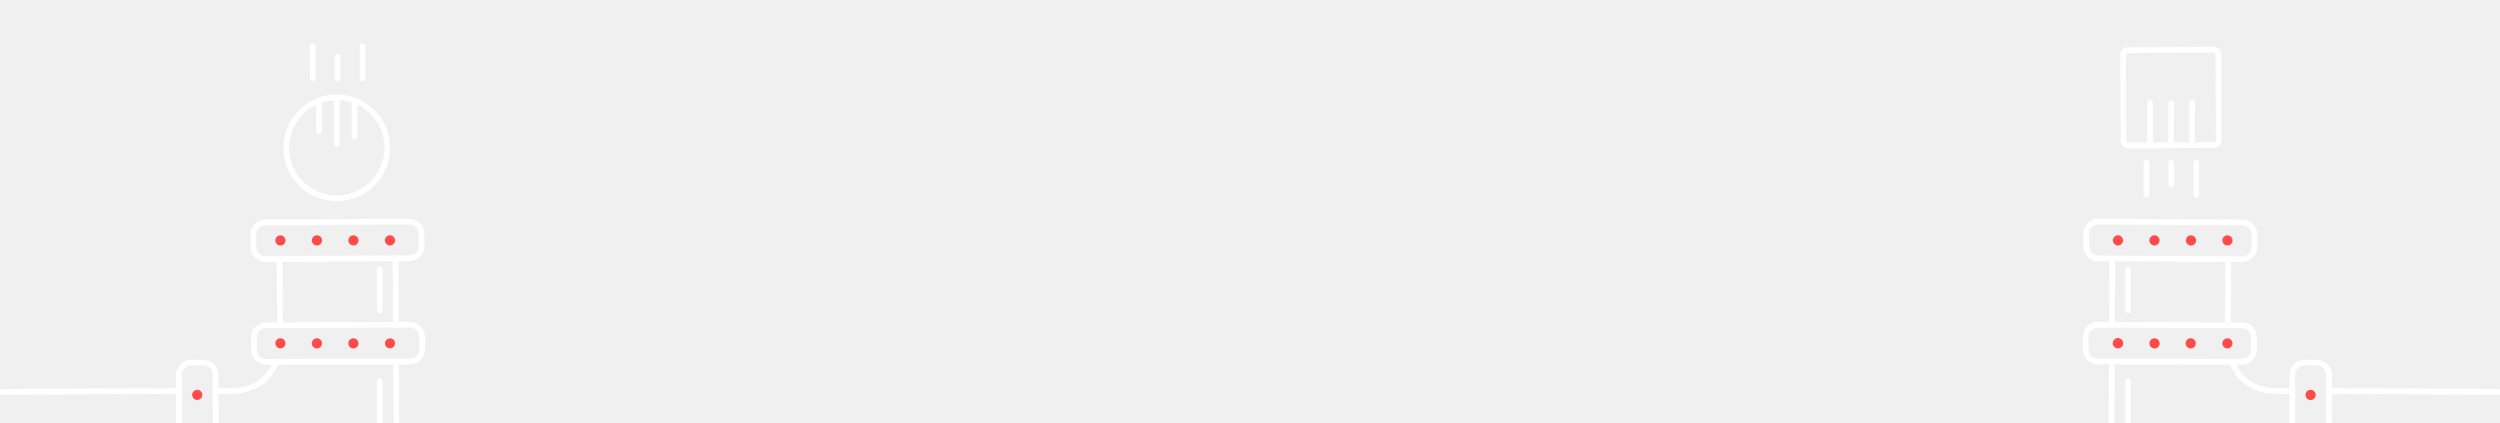
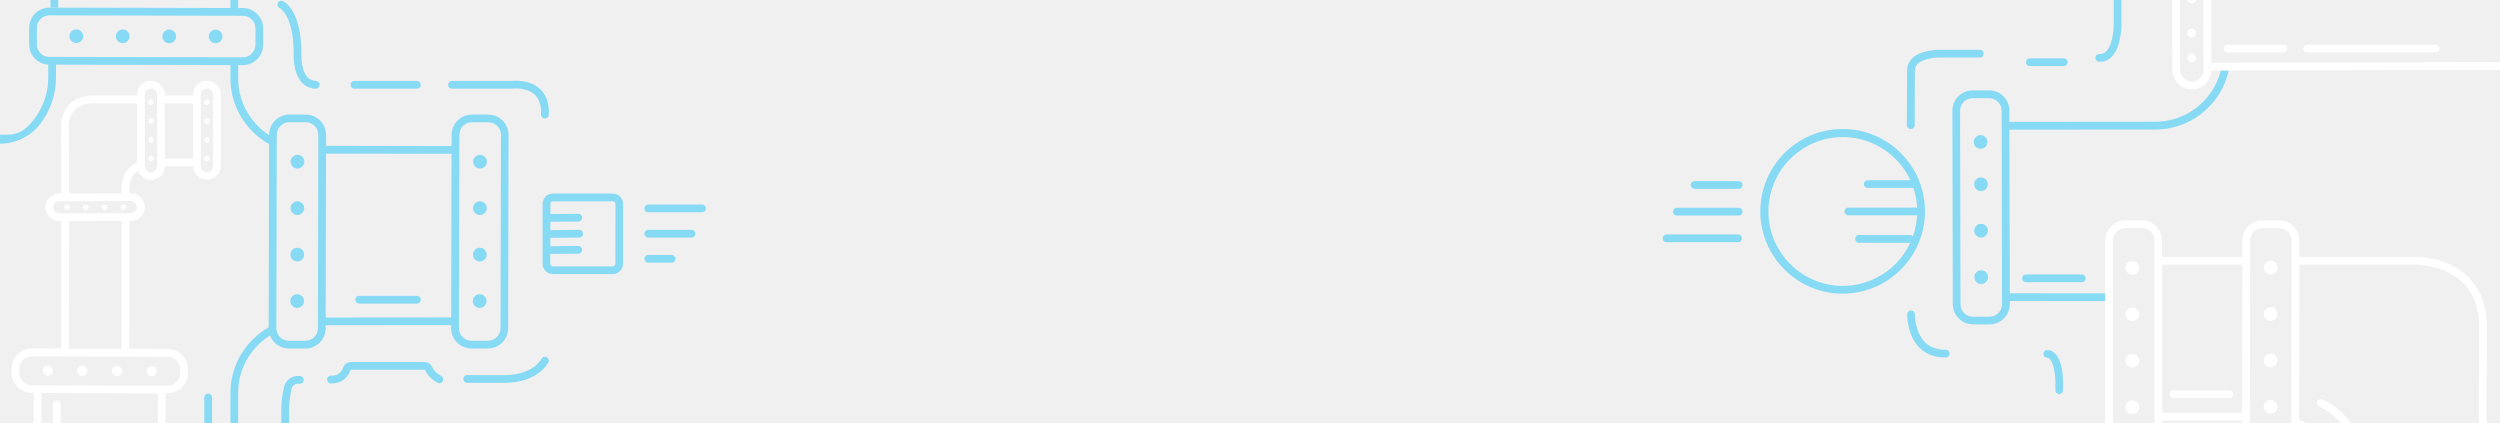
<svg xmlns="http://www.w3.org/2000/svg" viewBox="0 0 1920 324.84">
  <defs>
-     <style>.cls-1{fill:none;}.cls-2{fill:#fff;}.cls-3{fill:#fe4a49;}</style>
+     <style>.cls-1{fill:none;}.cls-2{clip-path:url(#clip-path);}.cls-3{fill:#87daf4;}.cls-4{fill:#fff;}</style>
+     <clipPath id="clip-path">
+       <rect class="cls-1" width="1920" height="324.84" />
+     </clipPath>
  </defs>
  <g id="Pipeline">
-     <path class="cls-1" d="M216.91,196.74l84.6-.47h4.42l8.55,0a7.16,7.16,0,0,0,7.12-7.2l-.05-9.43a7.16,7.16,0,0,0-7.16-7.12h0l-110.53.61a7.17,7.17,0,0,0-7.12,7.2l.05,9.43a7.17,7.17,0,0,0,7.16,7.12h0l8.53,0h4.42Zm82.55-16a3.91,3.91,0,1,1-3.89,3.93A3.91,3.91,0,0,1,299.46,180.72Zm-28,0a3.91,3.91,0,1,1-3.89,3.93A3.91,3.91,0,0,1,271.42,180.72Zm-28,0a3.91,3.91,0,1,1-3.89,3.93A3.91,3.91,0,0,1,243.38,180.72Zm-31.93,3.93a3.91,3.91,0,1,1,3.93,3.89A3.91,3.91,0,0,1,211.46,184.65Z" />
-     <path class="cls-1" d="M217.19,247.54l84.6-.29-.26-46.56-84.6.47Zm72.21-40.47a2.21,2.21,0,1,1,4.42,0v31.31a2.21,2.21,0,0,1-4.42,0Z" />
-     <path class="cls-1" d="M302,279.85l-88.54.3a37.33,37.33,0,0,1-7.56,11.53c-7.08,7.25-17,10.89-29.42,10.8l-8.72,0L168,383.1c37.88-.18,70-.3,87.58-.3,4.44,0,7.95,0,10.39,0h.39c11,0,19.67-3.18,25.81-9.45,10.5-10.72,10.16-27.13,10.15-27.34Zm-8.16,68.56c0,.26-.59,25.76-28.24,25.76H187.5a2.21,2.21,0,1,1,0-4.42h78.08c23.22,0,23.8-20.52,23.82-21.36V292.89a2.21,2.21,0,1,1,4.42,0Z" />
-     <path class="cls-1" d="M322,258.76a7.16,7.16,0,0,0-7.16-7.14h0l-8.58,0h-4.42l-84.6.29H212.8l-8.5,0a7.16,7.16,0,0,0-7.14,7.19l0,9.43a7.11,7.11,0,0,0,2.11,5.06,7.26,7.26,0,0,0,5.07,2.08l6,0h4.69l86.89-.3h4.42l8.53,0a7.17,7.17,0,0,0,7.14-7.19l0-9.43ZM216.88,267.3a3.9,3.9,0,0,1-1.5.3,4,4,0,0,1-.78-.08,3.9,3.9,0,0,1,.45-7.71c.1,0,.2,0,.3,0a3.91,3.91,0,0,1,1.52,7.51Zm26.54.3a3.91,3.91,0,1,1,3.9-3.92A3.91,3.91,0,0,1,243.42,267.6Zm28,0a3.91,3.91,0,1,1,3.9-3.92A3.91,3.91,0,0,1,271.46,267.6Zm30.45-.86a3.87,3.87,0,1,1,1.48-3.06A3.87,3.87,0,0,1,301.91,266.74Z" />
-     <path class="cls-1" d="M1622.28,196.26h2.21l84.6.47h4.42l8.53,0h0a7.17,7.17,0,0,0,7.16-7.12l.05-9.43a7.17,7.17,0,0,0-7.12-7.2l-110.53-.61h0a7.16,7.16,0,0,0-7.16,7.12l-.05,9.43a7.16,7.16,0,0,0,7.12,7.2l8.55,0Zm88.38-15.54a3.91,3.91,0,1,1-3.93,3.89A3.91,3.91,0,0,1,1710.66,180.72Zm-28,0a3.91,3.91,0,1,1-3.93,3.89A3.91,3.91,0,0,1,1682.62,180.72Zm-28,0a3.91,3.91,0,1,1-3.93,3.89A3.91,3.91,0,0,1,1654.59,180.72Zm-28,0a3.91,3.91,0,1,1-3.93,3.89A3.91,3.91,0,0,1,1626.55,180.72Z" />
-     <path class="cls-1" d="M258.61,150.1a36.6,36.6,0,0,0,15.81-69.62v24.57a2.21,2.21,0,1,1-4.42,0V80.14a2.19,2.19,0,0,1,.42-1.28A36.34,36.34,0,0,0,260.81,77c0,.05,0,.1,0,.15v33.24a2.21,2.21,0,1,1-4.42,0V77.11c0-.05,0-.1,0-.15a36.35,36.35,0,0,0-9.19,1.75v22.06a2.21,2.21,0,1,1-4.42,0V80.48a36.6,36.6,0,0,0,15.81,69.62Z" />
-     <path class="cls-1" d="M1634.56,109.5h0l14.43-.08.05-30.38a2.21,2.21,0,0,1,2.21-2.21h0a2.21,2.21,0,0,1,2.21,2.21l-.05,30.35,11.71-.06.16-30.13a2.21,2.21,0,0,1,2.21-2.2h0a2.21,2.21,0,0,1,2.2,2.22l-.16,30.08,11.8-.06.07-30.38a2.21,2.21,0,0,1,2.21-2.2h0a2.21,2.21,0,0,1,2.2,2.21l-.07,30.35,14.64-.08a1.47,1.47,0,0,0,1.46-1.47l-.34-65.84a1.45,1.45,0,0,0-.44-1,1.43,1.43,0,0,0-1-.43l-65.84.34a1.49,1.49,0,0,0-1.46,1.47l.34,65.84A1.49,1.49,0,0,0,1634.56,109.5Z" />
-     <path class="cls-1" d="M163.61,385.33v-2.21l-.27-80.68V298l0-10.18a7.16,7.16,0,0,0-7.16-7.14h0l-9.43,0h0a7.16,7.16,0,0,0-7.14,7.19l0,10.14v4.42l.28,80.75v4.42l0,10.79a7.17,7.17,0,0,0,7.16,7.14h0l9.43,0a7.17,7.17,0,0,0,7.14-7.19l0-10.82Zm-16-82.86a3.9,3.9,0,1,1-.08.81A3.89,3.89,0,0,1,147.63,302.47Zm3.9,23.42a3.91,3.91,0,1,1-3.9,3.92A3.91,3.91,0,0,1,151.53,325.89Zm.09,26.54a3.91,3.91,0,1,1-3.9,3.92A3.91,3.91,0,0,1,151.62,352.42Zm4,30.74a3.89,3.89,0,0,1-7.76,0c0-.11,0-.21,0-.32a3.91,3.91,0,1,1,7.82,0C155.64,383,155.61,383.06,155.61,383.16Z" />
-     <path class="cls-1" d="M1624.21,247.25l84.6.29.26-46.38-84.6-.47Zm8-40.18a2.21,2.21,0,1,1,4.42,0v31.31a2.21,2.21,0,1,1-4.42,0Z" />
-     <path class="cls-1" d="M-89.51,303.75l-1.4,80.83c17.43-.11,131.14-.83,226.34-1.32l-.28-80.76C62.4,302.73-70.91,303.63-89.51,303.75Z" />
-     <path class="cls-1" d="M1779.35,280.73h0l-9.43,0h0a7.16,7.16,0,0,0-7.16,7.14l0,10.18v4.42l-.27,80.68v4.42l0,10.82a7.17,7.17,0,0,0,7.14,7.19l9.43,0h0a7.17,7.17,0,0,0,7.16-7.14l0-10.79v-4.42l.28-80.75v-4.42l0-10.14a7.16,7.16,0,0,0-7.14-7.19Zm-1.19,102.46a3.89,3.89,0,0,1-7.76,0c0-.1,0-.2,0-.3a3.91,3.91,0,0,1,7.82,0C1778.19,383,1778.17,383.09,1778.16,383.2Zm-3.8-23a3.91,3.91,0,1,1,3.92-3.9A3.91,3.91,0,0,1,1774.36,360.24Zm.09-26.53a3.91,3.91,0,1,1,3.92-3.9A3.91,3.91,0,0,1,1774.45,333.71Zm.09-26.54a3.91,3.91,0,0,1,0-7.82,4,4,0,0,1,3.81,3.11,3.9,3.9,0,0,1-3.84,4.71Z" />
-     <path class="cls-1" d="M1790.85,302.5l-.28,80.76c95.19.49,208.91,1.21,226.34,1.32l-1.4-80.83C1996.92,303.63,1863.6,302.73,1790.85,302.5Z" />
-     <path class="cls-1" d="M1720.13,291.67a37.32,37.32,0,0,1-7.56-11.53l-88.54-.3-.37,66.19c0,.22-.34,16.62,10.15,27.34,6.14,6.27,14.82,9.45,25.81,9.45h.39c2.44,0,6,0,10.39,0,17.57,0,49.69.12,87.58.3l.27-80.65-8.72,0C1737.1,302.56,1727.21,298.93,1720.13,291.67Zm18.38,82.49h-78.08c-27.65,0-28.23-25.5-28.24-25.76V292.89a2.21,2.21,0,1,1,4.42,0v55.49c0,.84.59,21.36,23.82,21.36h78.08a2.21,2.21,0,0,1,0,4.42Z" />
-     <path class="cls-1" d="M1710.94,275.72h4.69l6,0a7.26,7.26,0,0,0,5.07-2.08,7.11,7.11,0,0,0,2.11-5.06l0-9.43a7.16,7.16,0,0,0-7.14-7.19l-8.5,0h-4.42l-84.6-.29h-4.42l-8.58,0h0a7.16,7.16,0,0,0-7.16,7.14h0l0,9.43a7.17,7.17,0,0,0,7.14,7.19l8.53,0h4.42Zm-2.2-15.43a3.88,3.88,0,0,1,1.91-.51c.1,0,.2,0,.3,0a3.9,3.9,0,0,1,.45,7.71,4,4,0,0,1-.78.08,3.9,3.9,0,0,1-1.88-7.31Zm-26.13-.51a3.91,3.91,0,1,1-3.92,3.9A3.91,3.91,0,0,1,1682.62,259.78Zm-28,0a3.91,3.91,0,1,1-3.92,3.9A3.91,3.91,0,0,1,1654.58,259.78Zm-32,3.9a4,4,0,1,1,1.48,3.06A3.89,3.89,0,0,1,1622.62,263.68Z" />
-     <path class="cls-2" d="M258.61,154.52a41,41,0,1,0-41-41A41.07,41.07,0,0,0,258.61,154.52Zm-15.81-74v20.29a2.21,2.21,0,1,0,4.42,0V78.71A36.35,36.35,0,0,1,256.42,77c0,.05,0,.1,0,.15v33.24a2.21,2.21,0,1,0,4.42,0V77.11c0-.05,0-.1,0-.15a36.34,36.34,0,0,1,9.61,1.89,2.19,2.19,0,0,0-.42,1.28v24.92a2.21,2.21,0,1,0,4.42,0V80.48a36.61,36.61,0,1,1-31.61,0Z" />
-     <path class="cls-2" d="M240.11,62.45a2.21,2.21,0,0,0,2.21-2.21V35.51a2.21,2.21,0,1,0-4.42,0V60.24A2.21,2.21,0,0,0,240.11,62.45Z" />
-     <path class="cls-2" d="M259.3,62.45a2.21,2.21,0,0,0,2.21-2.21V43.66a2.21,2.21,0,0,0-4.42,0V60.24A2.21,2.21,0,0,0,259.3,62.45Z" />
-     <path class="cls-2" d="M278.48,62.45a2.21,2.21,0,0,0,2.21-2.21V35.51a2.21,2.21,0,0,0-4.42,0V60.24A2.21,2.21,0,0,0,278.48,62.45Z" />
-     <path class="cls-2" d="M1634.56,113.92h0l65.84-.34a5.9,5.9,0,0,0,5.86-5.92l-.34-65.84a5.9,5.9,0,0,0-5.88-5.86h0l-65.84.34a5.89,5.89,0,0,0-5.85,5.92l.34,65.84A5.89,5.89,0,0,0,1634.56,113.92Zm-.35-73.19,65.84-.34a1.43,1.43,0,0,1,1,.43,1.45,1.45,0,0,1,.44,1l.34,65.84a1.47,1.47,0,0,1-1.46,1.47l-14.64.08.07-30.35a2.21,2.21,0,0,0-2.2-2.21h0a2.21,2.21,0,0,0-2.21,2.2l-.07,30.38-11.8.06.16-30.08a2.21,2.21,0,0,0-2.2-2.22h0a2.21,2.21,0,0,0-2.21,2.2l-.16,30.13-11.71.06.05-30.35a2.21,2.21,0,0,0-2.21-2.21h0a2.21,2.21,0,0,0-2.21,2.21l-.05,30.38-14.43.08h0a1.49,1.49,0,0,1-1.47-1.46l-.34-65.84A1.49,1.49,0,0,1,1634.21,40.73Z" />
-     <path class="cls-2" d="M1646.21,124.92v24.73a2.21,2.21,0,1,0,4.42,0V124.92a2.21,2.21,0,1,0-4.42,0Z" />
-     <path class="cls-2" d="M1665.4,124.92V141.5a2.21,2.21,0,1,0,4.42,0V124.92a2.21,2.21,0,1,0-4.42,0Z" />
-     <path class="cls-2" d="M1684.58,124.92v24.73a2.21,2.21,0,1,0,4.42,0V124.92a2.21,2.21,0,1,0-4.42,0Z" />
-     <path class="cls-2" d="M2019.9,301.52a2.21,2.21,0,0,0-2.19-2.17c-1.84,0-149-1-226.84-1.27l0-10.14a11.58,11.58,0,0,0-11.54-11.62l-9.43,0h0a11.58,11.58,0,0,0-11.58,11.54l0,10.2-8.76,0c-11.18.06-20-3.1-26.2-9.44a31.92,31.92,0,0,1-5.86-8.45h4.2a11.58,11.58,0,0,0,11.58-11.54l0-9.43a11.58,11.58,0,0,0-11.54-11.62l-8.49,0,.26-46.37,8.53,0h.07a11.6,11.6,0,0,0,11.58-11.52l.05-9.43a11.6,11.6,0,0,0-11.52-11.65L1611.68,168A11.58,11.58,0,0,0,1600,179.54L1600,189a11.58,11.58,0,0,0,11.52,11.65l8.55,0-.26,46.57-8.59,0h0a11.58,11.58,0,0,0-11.58,11.54l0,9.43a11.6,11.6,0,0,0,11.54,11.62l8.52,0-.37,66.12c0,.75-.42,18.39,11.39,30.49,7,7.17,16.75,10.8,29,10.8h.42c12.1-.08,50.49.06,97.92.28l0,10.83A11.6,11.6,0,0,0,1769.48,410l9.43,0h0a11.6,11.6,0,0,0,11.58-11.54l0-10.78c102.54.53,226.6,1.32,228.59,1.33h0a2.21,2.21,0,0,0,2.21-2.25ZM1611.52,196.2a7.16,7.16,0,0,1-7.12-7.2l.05-9.43a7.16,7.16,0,0,1,7.16-7.12h0l110.53.61a7.17,7.17,0,0,1,7.12,7.2l-.05,9.43a7.17,7.17,0,0,1-7.16,7.12h0l-8.53,0h-4.42l-84.6-.47h-4.42Zm97.55,5-.26,46.38-84.6-.29.26-46.56Zm-89.44,74.25-8.53,0a7.17,7.17,0,0,1-7.14-7.19l0-9.43h0a7.16,7.16,0,0,1,7.16-7.14h0l8.58,0h4.42l84.6.29h4.42l8.5,0a7.16,7.16,0,0,1,7.14,7.19l0,9.43a7.11,7.11,0,0,1-2.11,5.06,7.26,7.26,0,0,1-5.07,2.08l-6,0h-4.69l-86.89-.3h-4.42ZM1758,383.1c-37.88-.18-70-.3-87.58-.3-4.44,0-7.95,0-10.39,0h-.39c-11,0-19.67-3.18-25.81-9.45-10.5-10.72-10.16-27.13-10.15-27.34l.37-66.19,88.54.3a37.32,37.32,0,0,0,7.56,11.53c7.08,7.25,17,10.89,29.42,10.8l8.72,0Zm28.46-85v4.42l-.28,80.75v4.42l0,10.79a7.17,7.17,0,0,1-7.16,7.14h0l-9.43,0a7.17,7.17,0,0,1-7.14-7.19l0-10.82v-4.42l.27-80.68V298l0-10.18a7.16,7.16,0,0,1,7.16-7.14h0l9.43,0h0a7.16,7.16,0,0,1,7.14,7.19Zm4.13,85.19.28-80.76c72.75.23,206.07,1.13,224.67,1.25l1.4,80.83C1999.49,384.47,1885.77,383.75,1790.58,383.26Z" />
-     <path class="cls-2" d="M1634.4,240.59a2.21,2.21,0,0,0,2.21-2.21V207.07a2.21,2.21,0,1,0-4.42,0v31.31A2.21,2.21,0,0,0,1634.4,240.59Z" />
-     <path class="cls-2" d="M1738.51,369.75h-78.08c-23.22,0-23.8-20.52-23.82-21.36V292.89a2.21,2.21,0,1,0-4.42,0v55.52c0,.26.59,25.76,28.24,25.76h78.08a2.21,2.21,0,0,0,0-4.42Z" />
-     <circle class="cls-3" cx="1626.53" cy="184.63" r="3.91" transform="translate(1432.87 1810.11) rotate(-89.68)" />
-     <circle class="cls-3" cx="1654.57" cy="184.63" r="3.91" transform="translate(1460.76 1838.14) rotate(-89.68)" />
-     <circle class="cls-3" cx="1682.6" cy="184.63" r="3.91" transform="translate(1488.64 1866.18) rotate(-89.68)" />
-     <circle class="cls-3" cx="1710.64" cy="184.63" r="3.91" transform="translate(1516.52 1894.22) rotate(-89.68)" />
-     <path class="cls-3" d="M1709.13,267.3a3.9,3.9,0,0,0,1.5.3,4,4,0,0,0,.78-.08,3.9,3.9,0,0,0-.45-7.71c-.1,0-.2,0-.3,0a3.91,3.91,0,0,0-1.52,7.51Z" />
-     <circle class="cls-3" cx="1682.6" cy="263.69" r="3.91" transform="translate(1413.19 1945.39) rotate(-89.81)" />
-     <circle class="cls-3" cx="1654.56" cy="263.69" r="3.91" transform="translate(1385.23 1917.35) rotate(-89.8)" />
-     <path class="cls-3" d="M1626.51,267.6a4,4,0,1,0-2.41-.86A3.91,3.91,0,0,0,1626.51,267.6Z" />
-     <path class="cls-3" d="M1777,300.25a3.92,3.92,0,0,0-6.29,2.2,3.92,3.92,0,1,0,6.29-2.2Z" />
-     <path class="cls-2" d="M291.61,240.59a2.21,2.21,0,0,0,2.21-2.21V207.07a2.21,2.21,0,1,0-4.42,0v31.31A2.21,2.21,0,0,0,291.61,240.59Z" />
-     <path class="cls-2" d="M291.61,290.68a2.21,2.21,0,0,0-2.21,2.21v55.49c0,.84-.59,21.36-23.82,21.36H187.5a2.21,2.21,0,1,0,0,4.42h78.08c27.65,0,28.23-25.5,28.24-25.76V292.89A2.21,2.21,0,0,0,291.61,290.68Z" />
-     <circle class="cls-3" cx="299.48" cy="184.63" r="3.91" transform="translate(-1.02 1.66) rotate(-0.32)" />
-     <circle class="cls-3" cx="271.44" cy="184.63" r="3.91" transform="translate(-1.02 1.51) rotate(-0.32)" />
-     <circle class="cls-3" cx="243.41" cy="184.63" r="3.91" transform="translate(-1.02 1.36) rotate(-0.32)" />
-     <circle class="cls-3" cx="215.37" cy="184.63" r="3.91" transform="translate(-1.01 1.19) rotate(-0.31)" />
-     <path class="cls-2" d="M323,250.57a11.5,11.5,0,0,0-8.16-3.36h0l-8.59,0L306,200.67l8.55,0A11.58,11.58,0,0,0,326,189l-.05-9.43A11.58,11.58,0,0,0,314.33,168l-110.53.61a11.6,11.6,0,0,0-11.52,11.65l.05,9.43a11.6,11.6,0,0,0,11.58,11.52H204l8.53,0,.26,46.37-8.49,0a11.58,11.58,0,0,0-11.54,11.62l0,9.43a11.58,11.58,0,0,0,11.58,11.54h4.2a31.92,31.92,0,0,1-5.86,8.45c-6.21,6.34-15,9.51-26.2,9.44l-8.76,0,0-10.2a11.58,11.58,0,0,0-11.58-11.54h0l-9.43,0a11.58,11.58,0,0,0-11.54,11.62l0,10.14c-77.86.25-225,1.26-226.84,1.27a2.21,2.21,0,0,0-2.19,2.17l-1.47,85.25a2.21,2.21,0,0,0,.64,1.59,2.21,2.21,0,0,0,1.57.66h0c2,0,126-.8,228.59-1.33l0,10.78A11.6,11.6,0,0,0,147.06,410h0l9.43,0a11.6,11.6,0,0,0,11.54-11.62l0-10.83c47.43-.23,85.82-.36,97.92-.28h.42c12.24,0,22-3.63,29-10.8,11.81-12.09,11.41-29.74,11.39-30.49l-.37-66.12,8.52,0a11.6,11.6,0,0,0,11.54-11.62l0-9.43A11.51,11.51,0,0,0,323,250.57Zm-413.92,134,1.4-80.83c18.6-.13,151.92-1,224.67-1.25l.28,80.76C40.24,383.75-73.48,384.47-90.91,384.58Zm247.43,21-9.43,0h0a7.17,7.17,0,0,1-7.16-7.14l0-10.79v-4.42l-.28-80.75v-4.42l0-10.14a7.16,7.16,0,0,1,7.14-7.19h0l9.43,0h0a7.16,7.16,0,0,1,7.16,7.14l0,10.18v4.42l.27,80.68v4.42l0,10.82A7.17,7.17,0,0,1,156.52,405.55Zm56-208.79-8.53,0h0a7.17,7.17,0,0,1-7.16-7.12l-.05-9.43a7.17,7.17,0,0,1,7.12-7.2l110.53-.61h0a7.16,7.16,0,0,1,7.16,7.12l.05,9.43a7.16,7.16,0,0,1-7.12,7.2l-8.55,0h-4.42l-84.6.47h-4.42Zm89.31,50.48-84.6.29-.26-46.38,84.6-.47Zm-9.61,126.13c-6.14,6.27-14.82,9.45-25.81,9.45H266c-2.44,0-6,0-10.39,0-17.57,0-49.69.12-87.58.3l-.27-80.65,8.72,0c12.44.09,22.34-3.55,29.42-10.8a37.33,37.33,0,0,0,7.56-11.53l88.54-.3.37,66.19C302.35,346.25,302.69,362.65,292.19,373.38Zm22.71-98-8.53,0H302l-86.89.3h-4.69l-6,0a7.26,7.26,0,0,1-5.07-2.08,7.11,7.11,0,0,1-2.11-5.06l0-9.43a7.16,7.16,0,0,1,7.14-7.19l8.5,0h4.42l84.6-.29h4.42l8.58,0h0a7.16,7.16,0,0,1,7.16,7.14h0l0,9.43A7.17,7.17,0,0,1,314.9,275.38Z" />
-     <path class="cls-3" d="M217.26,260.29a3.87,3.87,0,0,0-1.91-.51c-.1,0-.2,0-.3,0a3.9,3.9,0,0,0-.45,7.71,4,4,0,0,0,.78.08,3.9,3.9,0,0,0,1.88-7.31Z" />
-     <circle class="cls-3" cx="243.41" cy="263.69" r="3.91" transform="translate(-0.9 0.83) rotate(-0.19)" />
-     <circle class="cls-3" cx="271.44" cy="263.69" r="3.91" transform="translate(-0.9 0.93) rotate(-0.19)" />
-     <path class="cls-3" d="M301.87,260.62a3.87,3.87,0,1,0,1.52,3.06A3.87,3.87,0,0,0,301.87,260.62Z" />
-     <path class="cls-3" d="M151.47,307.17a3.91,3.91,0,0,0,0-7.82,4,4,0,0,0-3.81,3.11,3.9,3.9,0,0,0,3.84,4.71Z" />
+     <g class="cls-2">
+       <polygon class="cls-3" points="44.74 -11.35 38.8 -11.35 38.8 5.85 44.74 5.87 44.74 -11.35" />
+       <path class="cls-3" d="M1478.38,162.43a63.23,63.23,0,1,0-63.23,63.09A63.23,63.23,0,0,0,1478.38,162.43Zm-63.23,57.15a57.15,57.15,0,1,1,52-81.18H1434.9a3,3,0,1,0,0,5.94h34.58a56.65,56.65,0,0,1,2.89,15.22,3,3,0,0,0-.74-.1H1420a3,3,0,1,0,0,5.94h51.6a3,3,0,0,0,.74-.1,56.64,56.64,0,0,1-3.22,16.22,3,3,0,0,0-2.2-1h-38.69a3,3,0,1,0,0,5.94h38.69l.18,0A57.36,57.36,0,0,1,1415.15,219.58Z" />
+       <path class="cls-3" d="M1549.57-25.57V-96.75h157.54V-32.8h5.94V-96.75h89.26v47.43a3,3,0,0,0,3,3,3,3,0,0,0,3-3V-96.75h10v-5.94h-10v-6.54a3,3,0,0,0-3-3,3,3,0,0,0-3,3v6.54h-89.26v-103a3,3,0,0,0-.06-.56h40.85v-5.94H1470.42v-122h283.42v-5.94H1470.42v-7.37A15.59,15.59,0,0,0,1454.85-363h-12.68a15.59,15.59,0,0,0-15.57,15.57v148.57a15.59,15.59,0,0,0,15.57,15.57h12.68a15.59,15.59,0,0,0,15.57-15.57v-7.37h236.75a3,3,0,0,0-.06.56v103H1549.47A15.59,15.59,0,0,0,1534-116.52h-7a15.59,15.59,0,0,0-15.57,15.57v79.58A15.59,15.59,0,0,0,1527-5.8h7a15.59,15.59,0,0,0,15.47-13.83h73.85V18.59c0,4.15-.92,16-5.71,20.8a6.63,6.63,0,0,1-4.91,2.09,3,3,0,1,0,0,5.94,12.45,12.45,0,0,0,9.14-3.86c7.52-7.6,7.43-24.33,7.43-25V-19.63h39v-5.94Zm-85.1-173.33a9.64,9.64,0,0,1-9.63,9.63h-12.68a9.64,9.64,0,0,1-9.63-9.63V-347.47a9.64,9.64,0,0,1,9.63-9.63h12.68a9.64,9.64,0,0,1,9.63,9.63Zm79.16,177.53a9.64,9.64,0,0,1-9.63,9.63h-7a9.64,9.64,0,0,1-9.63-9.63v-79.58a9.64,9.64,0,0,1,9.63-9.63h7a9.64,9.64,0,0,1,9.63,9.63Z" />
+       <path class="cls-3" d="M1543.22,99.61l111.13-.1A57.93,57.93,0,0,0,1711.71,54h-6.09a52,52,0,0,1-51.22,39.51l-111.18.1,0-8.66a15.57,15.57,0,0,0-15.57-15.54h0l-12.67,0a15.57,15.57,0,0,0-15.54,15.6l.32,148.57a15.59,15.59,0,0,0,15.57,15.54h0l12.68,0a15.57,15.57,0,0,0,15.54-15.6v-2.35l73.22.06v-5.94l-73.23-.06Zm-8.46,140.8a9.57,9.57,0,0,1-6.8,2.84l-12.67,0h0a9.64,9.64,0,0,1-9.64-9.61l-.32-148.57a9.63,9.63,0,0,1,9.61-9.65l12.68,0h0a9.63,9.63,0,0,1,9.63,9.61l.32,148.57A9.56,9.56,0,0,1,1534.76,240.41Z" />
+       <path class="cls-4" d="M1985.57-29.64a22.34,22.34,0,0,0-12.39-3.73h0l-148.89.32v.14a3,3,0,0,1-3,3,3,3,0,0,1-3-3V-33l-105.25.23h-5.94l-9,0a14.83,14.83,0,0,0-4.38-10.13,14.85,14.85,0,0,0-10.55-4.36h0a15,15,0,0,0-14.92,15v12.66l.16,73.32a15,15,0,0,0,15,14.92h0a15,15,0,0,0,14.9-14.54l7.35,0h6.09l209-.45,52.61-.11A22.47,22.47,0,0,0,1995.74,31l-.09-41.92a22.37,22.37,0,0,0-5.58-14.75A22.64,22.64,0,0,0,1985.57-29.64ZM1683.35,62.67h0a9,9,0,0,1-9-9l-.18-86a9,9,0,0,1,9-9h0a9,9,0,0,1,6.36,2.63,9,9,0,0,1,2.65,6.37l.18,86A9,9,0,0,1,1683.35,62.67ZM1989.8,31a16.53,16.53,0,0,1-16.49,16.56l-275,.59-.16-75,275-.59h0a16.42,16.42,0,0,1,11.66,4.82,16.41,16.41,0,0,1,4.87,11.68Z" />
+       <path class="cls-4" d="M1997.87,664.23a3,3,0,0,0-3-2.92l-74.21-.48-10.7-.07c-.07-41.91-.22-142.34-.25-233.85l11,0h3.48a15.59,15.59,0,0,0,15.57-15.54l0-12.68a15.59,15.59,0,0,0-15.54-15.6h-3.54l-11,0c0-61.69.08-113.31.29-130.64.21-16.72-4.6-30.05-14.3-39.62-16.16-16-39.9-15.56-40.82-15.53h-89l0-12.44a15.57,15.57,0,0,0-15.54-15.6l-12.68,0h0a15.57,15.57,0,0,0-15.57,15.54l0,12.54h-61.61V184.81A15.59,15.59,0,0,0,1645,169.24h-12.68a15.59,15.59,0,0,0-15.57,15.57V333.38A15.59,15.59,0,0,0,1632.29,349H1645a15.59,15.59,0,0,0,15.57-15.57V322.91h61.34l0,10.43a15.59,15.59,0,0,0,15.54,15.6l12.68,0h0a15.57,15.57,0,0,0,15.57-15.54v-4.61a43.07,43.07,0,0,1,11.28,7.91c8.5,8.39,12.72,20.28,12.53,35.32,0,3-.07,6.6-.1,10.79l-13.72,0h0a15.59,15.59,0,0,0-15.57,15.54l0,12.68h0a15.59,15.59,0,0,0,15.54,15.6l13.65,0c-.12,71.79.1,184.51.2,233.41-36.15-.19-71.19-.36-99.44-.45l0-13.64a15.57,15.57,0,0,0-15.52-15.62l-12.68,0h-.05a15.59,15.59,0,0,0-15.57,15.52l0,13.71c-4.71,0-8.68,0-11.78,0h-.53c-14.77,0-26.45-4.27-34.69-12.7a42.93,42.93,0,0,1-7.88-11.36l5.6,0h.05A15.57,15.57,0,0,0,1612.53,620l0-12.68a15.57,15.57,0,0,0-15.52-15.62l-11.42,0,.35-62.33,11.46.06h.09a15.59,15.59,0,0,0,15.57-15.48l.07-12.68a15.57,15.57,0,0,0-15.48-15.66l-148.57-.82a15.57,15.57,0,0,0-15.66,15.48l-.07,12.68a15.57,15.57,0,0,0,15.48,15.66l11.5.06-.35,62.6-11.55,0h-.05a15.57,15.57,0,0,0-15.57,15.52l0,12.68A15.59,15.59,0,0,0,1448.33,635l11.45,0-.42,75.2-.08,13.68c0,1-.57,24.73,15.31,41,9.41,9.64,22.52,14.52,39,14.52h.57c16.27-.11,67.87.07,131.63.38l0,14.56A15.57,15.57,0,0,0,1661.24,810l12.68,0h.05a15.57,15.57,0,0,0,15.57-15.52l0-14.49c137.84.71,304.59,1.77,307.27,1.79h0a3,3,0,0,0,3-3ZM1654.6,333.38A9.64,9.64,0,0,1,1645,343h-12.68a9.64,9.64,0,0,1-9.63-9.63V184.81a9.64,9.64,0,0,1,9.63-9.63H1645a9.64,9.64,0,0,1,9.63,9.63ZM1721.89,317h-61.35V203.24h61.59Zm37.84,16.45a9.63,9.63,0,0,1-9.63,9.61h0l-12.68,0a9.64,9.64,0,0,1-9.61-9.65l.32-148.57a9.63,9.63,0,0,1,9.63-9.61h0l12.68,0a9.64,9.64,0,0,1,9.61,9.65ZM1448.91,522.66a9.63,9.63,0,0,1-9.57-9.68l.07-12.68a9.63,9.63,0,0,1,9.63-9.58h.06l148.57.82a9.63,9.63,0,0,1,9.58,9.68l-.07,12.68a9.64,9.64,0,0,1-9.63,9.57h-.05ZM1580,529.33l-.35,62.34L1466,591.28l.35-62.58ZM1448.36,629.1a9.64,9.64,0,0,1-9.6-9.66l0-12.68h0a9.63,9.63,0,0,1,9.63-9.6h0l148.57.51a9.64,9.64,0,0,1,9.6,9.66l0,12.68a9.63,9.63,0,0,1-9.63,9.6h0Zm197.44,144.8c-50.92-.24-94.1-.41-117.72-.41-6,0-10.68,0-14,0h-.53c-14.77,0-26.45-4.27-34.69-12.7-14.11-14.41-13.66-36.47-13.65-36.76l.49-89,119,.41A50.19,50.19,0,0,0,1594.9,651c9.41,9.64,22.52,14.52,39,14.52h.57c3.08,0,7,0,11.72,0Zm37.8,20.63a9.64,9.64,0,0,1-9.63,9.6h0l-12.68,0a9.63,9.63,0,0,1-9.59-9.66l.51-148.57a9.64,9.64,0,0,1,9.63-9.6h0l12.68,0h0a9.63,9.63,0,0,1,9.59,9.66Zm97.53-462a50.23,50.23,0,0,0-15.44-10.25l.25-119h89c.22,0,22.18-.39,36.57,13.82,8.5,8.4,12.72,20.28,12.53,35.32-.21,17.34-.29,69-.29,130.7l-108.47-.23c0-4.16.06-7.76.1-10.72C1795.63,355.41,1790.82,342.08,1781.13,332.5Zm-5.54,88.18A9.64,9.64,0,0,1,1766,411l0-12.67a9.64,9.64,0,0,1,9.63-9.61h0l148.57.32a9.64,9.64,0,0,1,9.61,9.65l0,12.68a9.64,9.64,0,0,1-9.63,9.61h0Zm128.47,240c-32.91-.2-71.23-.43-108.69-.63-.11-48.87-.33-161.64-.2-233.43l108.64.23C1903.85,518.39,1904,618.78,1904.06,660.73ZM1689.61,774.11l.37-108.56c97.79.31,277,1.52,302,1.69l1.88,108.65C1970.43,775.73,1817.57,774.77,1689.61,774.11Z" />
+       <circle class="cls-4" cx="1637.64" cy="205.7" r="5.26" />
+       <circle class="cls-4" cx="1637.64" cy="241.37" r="5.26" />
+       <circle class="cls-4" cx="1637.64" cy="277.04" r="5.26" />
+       <circle class="cls-4" cx="1637.64" cy="312.71" r="5.26" />
+       <circle class="cls-4" cx="1743.8" cy="312.49" r="5.26" transform="translate(1427.62 2055.63) rotate(-89.88)" />
+       <circle class="cls-4" cx="1743.88" cy="276.82" r="5.26" transform="translate(1463.37 2020.11) rotate(-89.88)" />
+       <circle class="cls-4" cx="1743.96" cy="241.16" r="5.26" transform="translate(1499.03 1984.59) rotate(-89.88)" />
+       <circle class="cls-4" cx="1744.03" cy="205.49" r="5.26" transform="translate(1534.78 1949.07) rotate(-89.88)" />
+       <circle class="cls-3" cx="1521.56" cy="212.74" r="5.26" transform="translate(-0.46 3.29) rotate(-0.12)" />
+       <circle class="cls-3" cx="1521.48" cy="177.07" r="5.26" transform="translate(-0.38 3.29) rotate(-0.12)" />
+       <circle class="cls-3" cx="1521.41" cy="141.4" r="5.26" transform="translate(-0.3 3.29) rotate(-0.12)" />
+       <circle class="cls-3" cx="1521.33" cy="105.73" r="5.26" transform="matrix(1, 0, 0, 1, -0.23, 3.29)" />
+       <circle class="cls-4" cx="1683.31" cy="44.46" r="3.33" transform="translate(-0.09 3.55) rotate(-0.12)" />
+       <circle class="cls-4" cx="1683.26" cy="21.89" r="3.33" transform="matrix(1, 0, 0, 1, -0.04, 3.55)" />
+       <circle class="cls-4" cx="1683.22" cy="-0.68" r="3.33" transform="translate(0.01 3.55) rotate(-0.12)" />
+       <path class="cls-4" d="M1753.3,34.35h-41.94a3,3,0,1,0,0,5.94h41.94a3,3,0,1,0,0-5.94Z" />
+       <path class="cls-3" d="M1598.33,210.81H1556.4a3,3,0,1,0,0,5.94h41.94a3,3,0,1,0,0-5.94Z" />
+       <path class="cls-4" d="M1669.73,305.73h41.94a3,3,0,1,0,0-5.94h-41.94a3,3,0,1,0,0,5.94Z" />
+       <path class="cls-4" d="M1870.14,34.35H1772.4a3,3,0,1,0,0,5.94h97.74a3,3,0,1,0,0-5.94Z" />
+       <path class="cls-4" d="M1814,371.33a3,3,0,0,0,3-3c0-49.84-32.58-61.26-34-61.72a3,3,0,0,0-1.88,5.64c.3.1,29.9,10.48,29.9,56.08A3,3,0,0,0,1814,371.33Z" />
+       <path class="cls-3" d="M1559.36,50.75h25.16a3,3,0,1,0,0-5.94h-25.16a3,3,0,1,0,0,5.94Z" />
+       <path class="cls-3" d="M1468.79,44.6a12.93,12.93,0,0,0-4.14,9.73l-.18,41.78a3,3,0,0,0,3,3h0a3,3,0,0,0,3-3l.18-41.79a7.11,7.11,0,0,1,2.28-5.43c4.63-4.4,15.18-4.88,18.85-4.7H1520a3,3,0,1,0,0-5.94h-28C1490.59,38.22,1476,37.73,1468.79,44.6Z" />
+       <path class="cls-3" d="M1467.69,238.4a3,3,0,0,0-3,2.91c0,.64-.2,15.85,9.29,25.54,5,5.1,11.69,7.69,19.87,7.69a3,3,0,1,0,0-5.94c-6.51,0-11.76-2-15.6-5.89-7.73-7.86-7.62-21.09-7.62-21.29A3,3,0,0,0,1467.69,238.4Z" />
+       <path class="cls-3" d="M1572.52,274.7a3.5,3.5,0,0,1,1.18.62c1.27,1,4.27,4.65,4.83,17.12v6.71a3,3,0,1,0,5.94,0v-6.77s0-.09,0-.13c-.49-11-2.88-18.28-7.1-21.59a7.59,7.59,0,0,0-6-1.77,3,3,0,0,0,1.15,5.83Z" />
+       <path class="cls-3" d="M177,6.15,44.74,5.87H38A15.57,15.57,0,0,0,22.38,21.39l0,12.68h0a15.59,15.59,0,0,0,15.54,15.6h6.85L177,50v10.1a57.5,57.5,0,0,0,17.24,41.23,58.23,58.23,0,0,0,12.41,9.33l-.3,140.75a58.26,58.26,0,0,0-12.11,9.17A57.5,57.5,0,0,0,177,301.77V421.29l-105.22-.23,0,5.94,105.25.23v122L71.22,549l0,5.94,105.76.23v123h5.94v-123l107.29.23,0-5.94L182.9,549.2v-122l115.48.25a54.8,54.8,0,0,1,1-5.94L182.9,421.3V301.77a51.6,51.6,0,0,1,15.47-37,52.51,52.51,0,0,1,9-7.1,15.55,15.55,0,0,0,14.49,10l12.67,0h0a15.57,15.57,0,0,0,15.57-15.54v-2.36l96.38-.09v2.35A15.59,15.59,0,0,0,362,267.65l12.68,0h0a15.57,15.57,0,0,0,15.57-15.54l.32-148.57A15.59,15.59,0,0,0,375.09,88l-12.68,0h0a15.57,15.57,0,0,0-15.57,15.54l0,8.66L250.42,112l0-8.48A15.57,15.57,0,0,0,234.9,88l-12.68,0h0a15.57,15.57,0,0,0-15.57,15.54v.23a52.68,52.68,0,0,1-8.25-6.65,51.6,51.6,0,0,1-15.47-37V50h3.6a15.57,15.57,0,0,0,15.57-15.54l0-12.68a15.59,15.59,0,0,0-15.54-15.6H182.9V-11.35H177Zm175.8,97.34a9.63,9.63,0,0,1,9.63-9.61h0l12.68,0a9.64,9.64,0,0,1,9.61,9.65l-.32,148.57a9.63,9.63,0,0,1-9.63,9.61h0l-12.68,0a9.64,9.64,0,0,1-9.61-9.65ZM250.4,118l96.38.08-.27,125.69-96.38.09Zm-37.84-14.5a9.64,9.64,0,0,1,9.63-9.61h0l12.68,0a9.63,9.63,0,0,1,9.61,9.65l-.32,148.57a9.63,9.63,0,0,1-9.63,9.61h0l-12.68,0a9.64,9.64,0,0,1-9.61-9.65Zm-26-91.38a9.64,9.64,0,0,1,9.61,9.65l0,12.68A9.63,9.63,0,0,1,186.48,44L37.91,43.73a9.64,9.64,0,0,1-9.61-9.65l0-12.67A9.63,9.63,0,0,1,38,11.79h0ZM150.19,99.73V100m-155,3.45H5.71a22,22,0,0,0,15.23-6l.29-.28A53,53,0,0,0,37.06,58.95V49.67H43V59A58.92,58.92,0,0,1,30.86,95.25l-.32.41A39.05,39.05,0,0,1-.1,110.32H-8" />
+       <path class="cls-4" d="M43.52,481.36a3,3,0,0,0,3-3V311a3,3,0,1,0-5.94,0v167.4A3,3,0,0,0,43.52,481.36Z" />
+       <path class="cls-3" d="M320.6,227.22H276.33a3,3,0,1,0,0,5.94H320.6a3,3,0,0,0,0-5.94Z" />
+       <path class="cls-3" d="M159.9,302.28a3,3,0,0,0-3,3v93.24a3,3,0,1,0,5.94,0V305.25A3,3,0,0,0,159.9,302.28Z" />
+       <circle class="cls-3" cx="368.45" cy="231.21" r="5.26" transform="translate(136.45 599.16) rotate(-89.88)" />
+       <circle class="cls-3" cx="368.53" cy="195.54" r="5.26" transform="translate(172.2 563.65) rotate(-89.88)" />
+       <circle class="cls-3" cx="368.6" cy="159.87" r="5.26" transform="translate(207.94 528.13) rotate(-89.88)" />
+       <circle class="cls-3" cx="368.68" cy="124.2" r="5.26" transform="translate(243.68 492.61) rotate(-89.88)" />
+       <circle class="cls-3" cx="228.25" cy="231.21" r="5.26" transform="translate(-3.44 458.97) rotate(-89.88)" />
+       <circle class="cls-3" cx="228.33" cy="195.54" r="5.26" transform="translate(32.3 423.45) rotate(-89.88)" />
+       <circle class="cls-3" cx="228.41" cy="159.87" r="5.26" transform="translate(68.05 387.94) rotate(-89.88)" />
+       <circle class="cls-3" cx="228.48" cy="124.2" r="5.26" transform="translate(103.79 352.42) rotate(-89.88)" />
+       <path class="cls-4" d="M483.79,658.5a15.59,15.59,0,0,0,15.52-15.62l0-12.68h0a15.57,15.57,0,0,0-15.62-15.52l-12.54,0-.3-54.1,0-5.94v-2.56l12.79-.07A15.59,15.59,0,0,0,499,536.41L499,523.74a15.47,15.47,0,0,0-4.62-11,15.67,15.67,0,0,0-11-4.5l-148.57.82a15.57,15.57,0,0,0-15.48,15.66l.07,12.68a15.59,15.59,0,0,0,15.57,15.48H335l10.18-.06v1.59l0,5.94.3,54.79-10.43,0a15.59,15.59,0,0,0-15.52,15.62l0,12.67A15.57,15.57,0,0,0,335.16,659h.06l4.62,0A43.08,43.08,0,0,1,332,670.32C323.73,678.76,312,683,297.25,683h-.53l-10.79,0,0-13.71a15.59,15.59,0,0,0-15.57-15.52h-.06l-12.68,0h0a15.57,15.57,0,0,0-15.52,15.62l0,13.67c-35.45.16-79.91.48-119.58.8a22.33,22.33,0,0,0,3.19-11.43l.45-112.58,0-5.94.49-122,0-5.94.5-123.87h1.6a15.59,15.59,0,0,0,15.57-15.51v-3A15.57,15.57,0,0,0,128.9,268l-29.62-.12c0-12.93.15-65.18.1-98.19h1.19a10.63,10.63,0,0,0,0-21.26H99.3c0-1,0-1.85,0-2.61-.07-5.57,1.45-9.93,4.51-13a14.71,14.71,0,0,1,2.16-1.76,10.61,10.61,0,0,0,10,7.18h0a10.62,10.62,0,0,0,10.6-10.53H148.3a10.63,10.63,0,0,0,21.25-.1v-55a10.63,10.63,0,1,0-21.26,0v.72H126.51v-.74a10.63,10.63,0,0,0-10.63-10.61h0a10.64,10.64,0,0,0-10.6,10.65v.7H71.12c-.44,0-10.76-.18-17.83,6.79C49,84.44,46.9,90.26,47,97.52c.08,6.84.12,26.89.12,51H45.57a10.63,10.63,0,0,0,0,21.26H47.1c0,41-.09,85.91-.11,97.86l-22.45-.09h-.06A15.57,15.57,0,0,0,8.91,283.1v3h0a15.57,15.57,0,0,0,15.51,15.63h1.53L24.44,672.07a22.34,22.34,0,0,0,3.85,12.65l-6.34.06a3,3,0,0,0-2.94,3l2,114.59a3,3,0,0,0,3,2.92h0c1.95,0,113.69-.91,218.55-1.61l0,14.31a15.57,15.57,0,0,0,15.57,15.52h.05l12.68,0a15.57,15.57,0,0,0,15.52-15.62l0-14.45c60.43-.37,112.42-.61,130.64-.49h.57c16.45,0,29.56-4.88,39-14.52,15.87-16.25,15.34-40,15.31-40.91l-.18-32.23-.31-56.73ZM154.23,72.7a4.69,4.69,0,0,1,9.38,0v55a4.69,4.69,0,1,1-9.38,0Zm-5.94,6.66v42.46H126.61l-.09-42.46ZM115.87,68h0a4.69,4.69,0,0,1,4.69,4.68l.12,55a4.69,4.69,0,0,1-4.68,4.7h0a4.69,4.69,0,0,1-4.69-4.68l-.12-55A4.69,4.69,0,0,1,115.87,68ZM57.44,84.47c5.24-5.2,13.47-5.1,13.61-5.11h34.22l.1,45.24a21.63,21.63,0,0,0-5.71,4c-4.28,4.22-6.4,10-6.31,17.31,0,.75,0,1.61,0,2.55L53,148.56c0-24.18,0-44.26-.12-51.11C52.86,91.88,54.38,87.52,57.44,84.47ZM45.6,163.89h0a4.69,4.69,0,0,1,0-9.38l55-.12h0a4.69,4.69,0,0,1,0,9.37Zm47.74,104-40.41-.09c0-11.83.09-56.85.11-98l40.4-.09C93.49,202.69,93.37,254.93,93.34,267.88Zm-68.91,28a9.63,9.63,0,0,1-9.59-9.67v-3a9.64,9.64,0,0,1,9.63-9.59h0l24.76.1a3,3,0,0,0,.67.08l46.35.11h0l32.56.13a9.63,9.63,0,0,1,9.59,9.67v3a9.64,9.64,0,0,1-9.63,9.59h0Zm96.86,6.33L119.8,672.45a16.55,16.55,0,0,1-16.53,16.46h-.07l-56.35-.23a16.53,16.53,0,0,1-16.46-16.6l1.49-370.28ZM26.88,799.35,25,690.69l9.11-.08a22.34,22.34,0,0,0,12.71,4l56.35.23h.09a22.36,22.36,0,0,0,14.06-5c41-.33,87.81-.67,124.82-.84l.37,108.7C146.79,798.39,45.35,799.2,26.88,799.35Zm244,28.2-12.67,0h0a9.63,9.63,0,0,1-9.63-9.6L248,669.42a9.63,9.63,0,0,1,9.59-9.66h0l12.68,0h0a9.64,9.64,0,0,1,9.63,9.59l.51,148.57A9.64,9.64,0,0,1,270.86,827.55ZM334.94,547h-.05a9.64,9.64,0,0,1-9.63-9.57l-.07-12.68a9.63,9.63,0,0,1,9.58-9.68l148.57-.82h.06a9.63,9.63,0,0,1,9.63,9.58l.07,12.67a9.64,9.64,0,0,1-9.57,9.68Zm130.23,67.8-113.73.39-.35-62.34,113.73-.63Zm-130,38.32h0a9.63,9.63,0,0,1-9.63-9.6l0-12.67a9.63,9.63,0,0,1,9.6-9.66l148.57-.51h0a9.63,9.63,0,0,1,9.63,9.59h0l0,12.67a9.64,9.64,0,0,1-9.6,9.66ZM452.28,784.26c-8.35,8.55-20.21,12.81-35.25,12.73-18.24-.13-70.25.11-130.7.49L286,688.95l10.72,0h.57c16.45,0,29.56-4.88,39-14.52A50.2,50.2,0,0,0,346.39,659l119-.41.49,89C465.91,747.83,466.41,769.79,452.28,784.26Z" />
+       <circle class="cls-4" cx="116.46" cy="285.06" r="3.92" transform="translate(-169.06 400.38) rotate(-89.77)" />
+       <circle class="cls-4" cx="89.87" cy="284.95" r="3.92" transform="translate(-195.44 373.67) rotate(-89.77)" />
+       <circle class="cls-4" cx="63.28" cy="284.84" r="3.92" transform="translate(-221.82 346.97) rotate(-89.77)" />
+       <circle class="cls-4" cx="36.68" cy="284.74" r="3.92" transform="translate(-248.2 320.27) rotate(-89.77)" />
+       <circle class="cls-4" cx="158.92" cy="78.59" r="2.13" />
+       <circle class="cls-4" cx="158.92" cy="93.01" r="2.13" />
+       <circle class="cls-4" cx="158.92" cy="107.44" r="2.13" />
+       <circle class="cls-4" cx="158.92" cy="121.87" r="2.13" />
+       <circle class="cls-4" cx="115.98" cy="121.78" r="2.13" transform="translate(-0.26 0.24) rotate(-0.12)" />
+       <circle class="cls-4" cx="115.95" cy="107.35" r="2.13" transform="translate(-0.23 0.24) rotate(-0.12)" />
+       <circle class="cls-4" cx="115.92" cy="92.93" r="2.13" transform="translate(-0.2 0.25) rotate(-0.12)" />
+       <circle class="cls-4" cx="115.89" cy="78.5" r="2.13" transform="translate(-0.16 0.24) rotate(-0.12)" />
+       <circle class="cls-4" cx="51.48" cy="159.19" r="2.13" transform="translate(-0.33 0.11) rotate(-0.12)" />
+       <circle class="cls-4" cx="65.9" cy="159.16" r="2.13" transform="translate(-0.34 0.14) rotate(-0.12)" />
+       <circle class="cls-4" cx="80.33" cy="159.13" r="2.13" transform="translate(-0.34 0.17) rotate(-0.12)" />
+       <circle class="cls-4" cx="94.75" cy="159.09" r="2.13" transform="translate(-0.33 0.2) rotate(-0.12)" />
+       <circle class="cls-3" cx="165.62" cy="28.03" r="5.26" transform="translate(137.23 193.59) rotate(-89.88)" />
+       <circle class="cls-3" cx="129.95" cy="27.96" r="5.26" transform="translate(101.72 157.85) rotate(-89.88)" />
+       <circle class="cls-3" cx="94.28" cy="27.88" r="5.26" transform="translate(66.2 122.1) rotate(-89.88)" />
+       <circle class="cls-3" cx="58.62" cy="27.8" r="5.26" transform="translate(30.69 86.36) rotate(-89.88)" />
+       <path class="cls-3" d="M242.87,62.14a8.66,8.66,0,0,1-6.65-2.74c-4.53-4.8-5-15-4.77-18.54,0-.06,0-.12,0-.18,0-13.38-2.15-24-6.39-31.57-3.36-6-6.89-7.87-7.28-8.06a3,3,0,1,0-2.63,5.33c.1.05,10.34,5.91,10.36,34.22-.08,1.44-.61,15.43,6.37,22.86a14.5,14.5,0,0,0,11,4.62,3,3,0,0,0,0-5.94Z" />
+       <path class="cls-3" d="M319.69,62.14H272.62a3,3,0,1,0,0,5.94h47.07a3,3,0,1,0,0-5.94Z" />
+       <path class="cls-3" d="M393.12,68.06c.11,0,11-1.38,17.5,4.58,3.59,3.31,5.23,8.43,4.87,15.22A3,3,0,0,0,418.3,91h.16a3,3,0,0,0,3-2.82c.45-8.65-1.84-15.35-6.8-19.92-8-7.4-20.23-6.32-22.08-6.11h-45a3,3,0,1,0,0,5.94h45.21Z" />
+       <path class="cls-3" d="M419.87,274.31a3,3,0,0,0-4,1.27c-.27.51-6.8,12.47-28.16,12.47H358.41a3,3,0,0,0,0,5.94h29.31c25.2,0,33.12-15.07,33.45-15.71A3,3,0,0,0,419.87,274.31Z" />
+       <path class="cls-3" d="M339,288.78c-.05,0-5.11-2.38-7.21-7.06a6.28,6.28,0,0,0-5.73-3.68H269.55a6.27,6.27,0,0,0-5.92,4.13,8.92,8.92,0,0,1-9,6.35,3,3,0,1,0,0,5.94,14.78,14.78,0,0,0,14.6-10.3.34.34,0,0,1,.32-.18h56.53a.34.34,0,0,1,.31.17c3.05,6.8,9.92,9.92,10.21,10.05a3,3,0,0,0,2.42-5.43Z" />
+       <path class="cls-3" d="M257.11,390.55H234c-6.62,0-12-5.06-12-11.28V315.4a77.88,77.88,0,0,1,1.92-16.85,5.17,5.17,0,0,1,5.58-3.86,3,3,0,1,0,.59-5.91,11.07,11.07,0,0,0-12,8.49A83.85,83.85,0,0,0,216,315.4v63.87c0,9.49,8.05,17.22,18,17.22h23.14a3,3,0,0,0,0-5.94Z" />
+       <path class="cls-3" d="M470.59,148.66h-46a7.92,7.92,0,0,0-7.91,7.91v46a7.92,7.92,0,0,0,7.91,7.91h46a7.92,7.92,0,0,0,7.91-7.91v-46A7.92,7.92,0,0,0,470.59,148.66Zm2,53.92a2,2,0,0,1-2,2h-46a2,2,0,0,1-2-2V195l21.93-.15a3,3,0,0,0,0-5.94h0l-21.88.15v-6.38l21.74-.23a3,3,0,1,0-.06-5.94l-21.67.23v-6.44l21.93-.16a3,3,0,0,0,0-5.94h0l-21.88.16v-7.75a2,2,0,0,1,2-2h46a2,2,0,0,1,2,2Z" />
+       <path class="cls-3" d="M518.77,198.79a3,3,0,0,0-3-3H498.31a3,3,0,1,0,0,5.94H515.8A3,3,0,0,0,518.77,198.79Z" />
+       <path class="cls-3" d="M498.31,176.48a3,3,0,1,0,0,5.94h32.35a3,3,0,1,0,0-5.94Z" />
+       <path class="cls-3" d="M542.15,160.1a3,3,0,0,0-3-3H498.31a3,3,0,1,0,0,5.94h40.88A3,3,0,0,0,542.15,160.1Z" />
+       <path class="cls-3" d="M1334.85,159.59h-46.58a3,3,0,1,0,0,5.94h46.58a3,3,0,1,0,0-5.94Z" />
+       <path class="cls-3" d="M1334.85,139.11h-33a3,3,0,1,0,0,5.94h33a3,3,0,1,0,0-5.94Z" />
+       <path class="cls-3" d="M1334.37,180.08h-54a3,3,0,1,0,0,5.94h54a3,3,0,1,0,0-5.94Z" />
+     </g>
  </g>
</svg>
